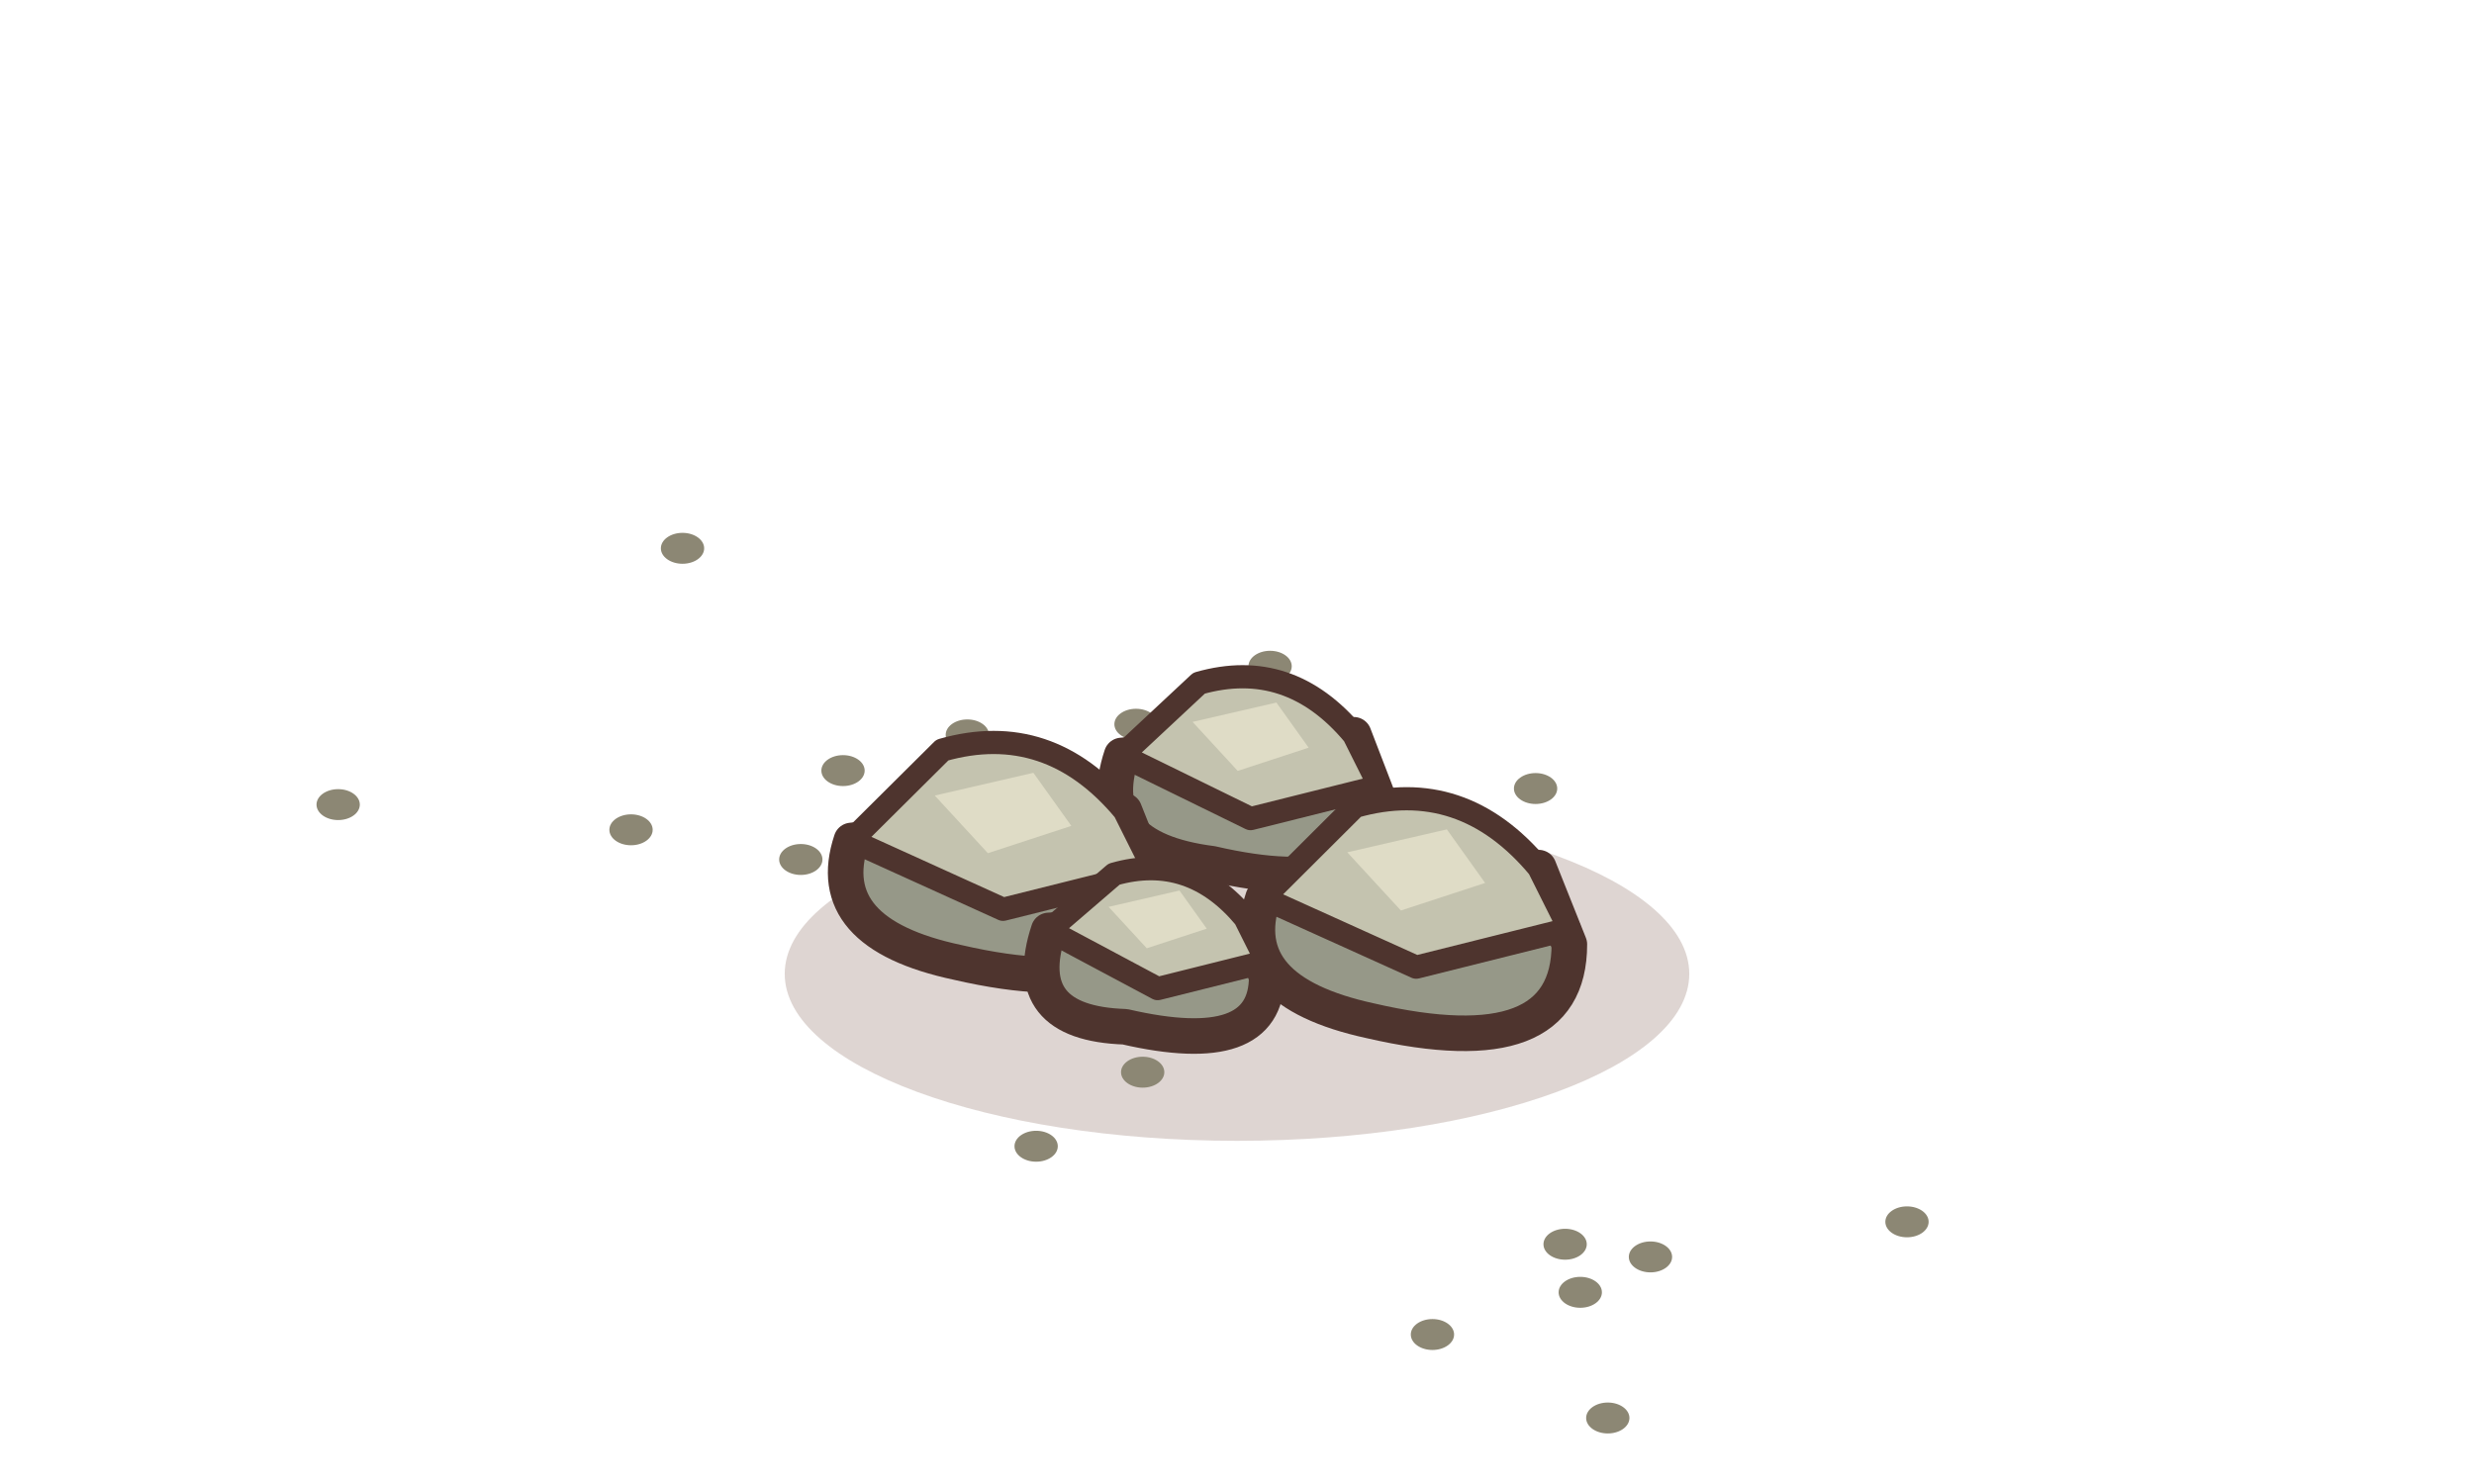
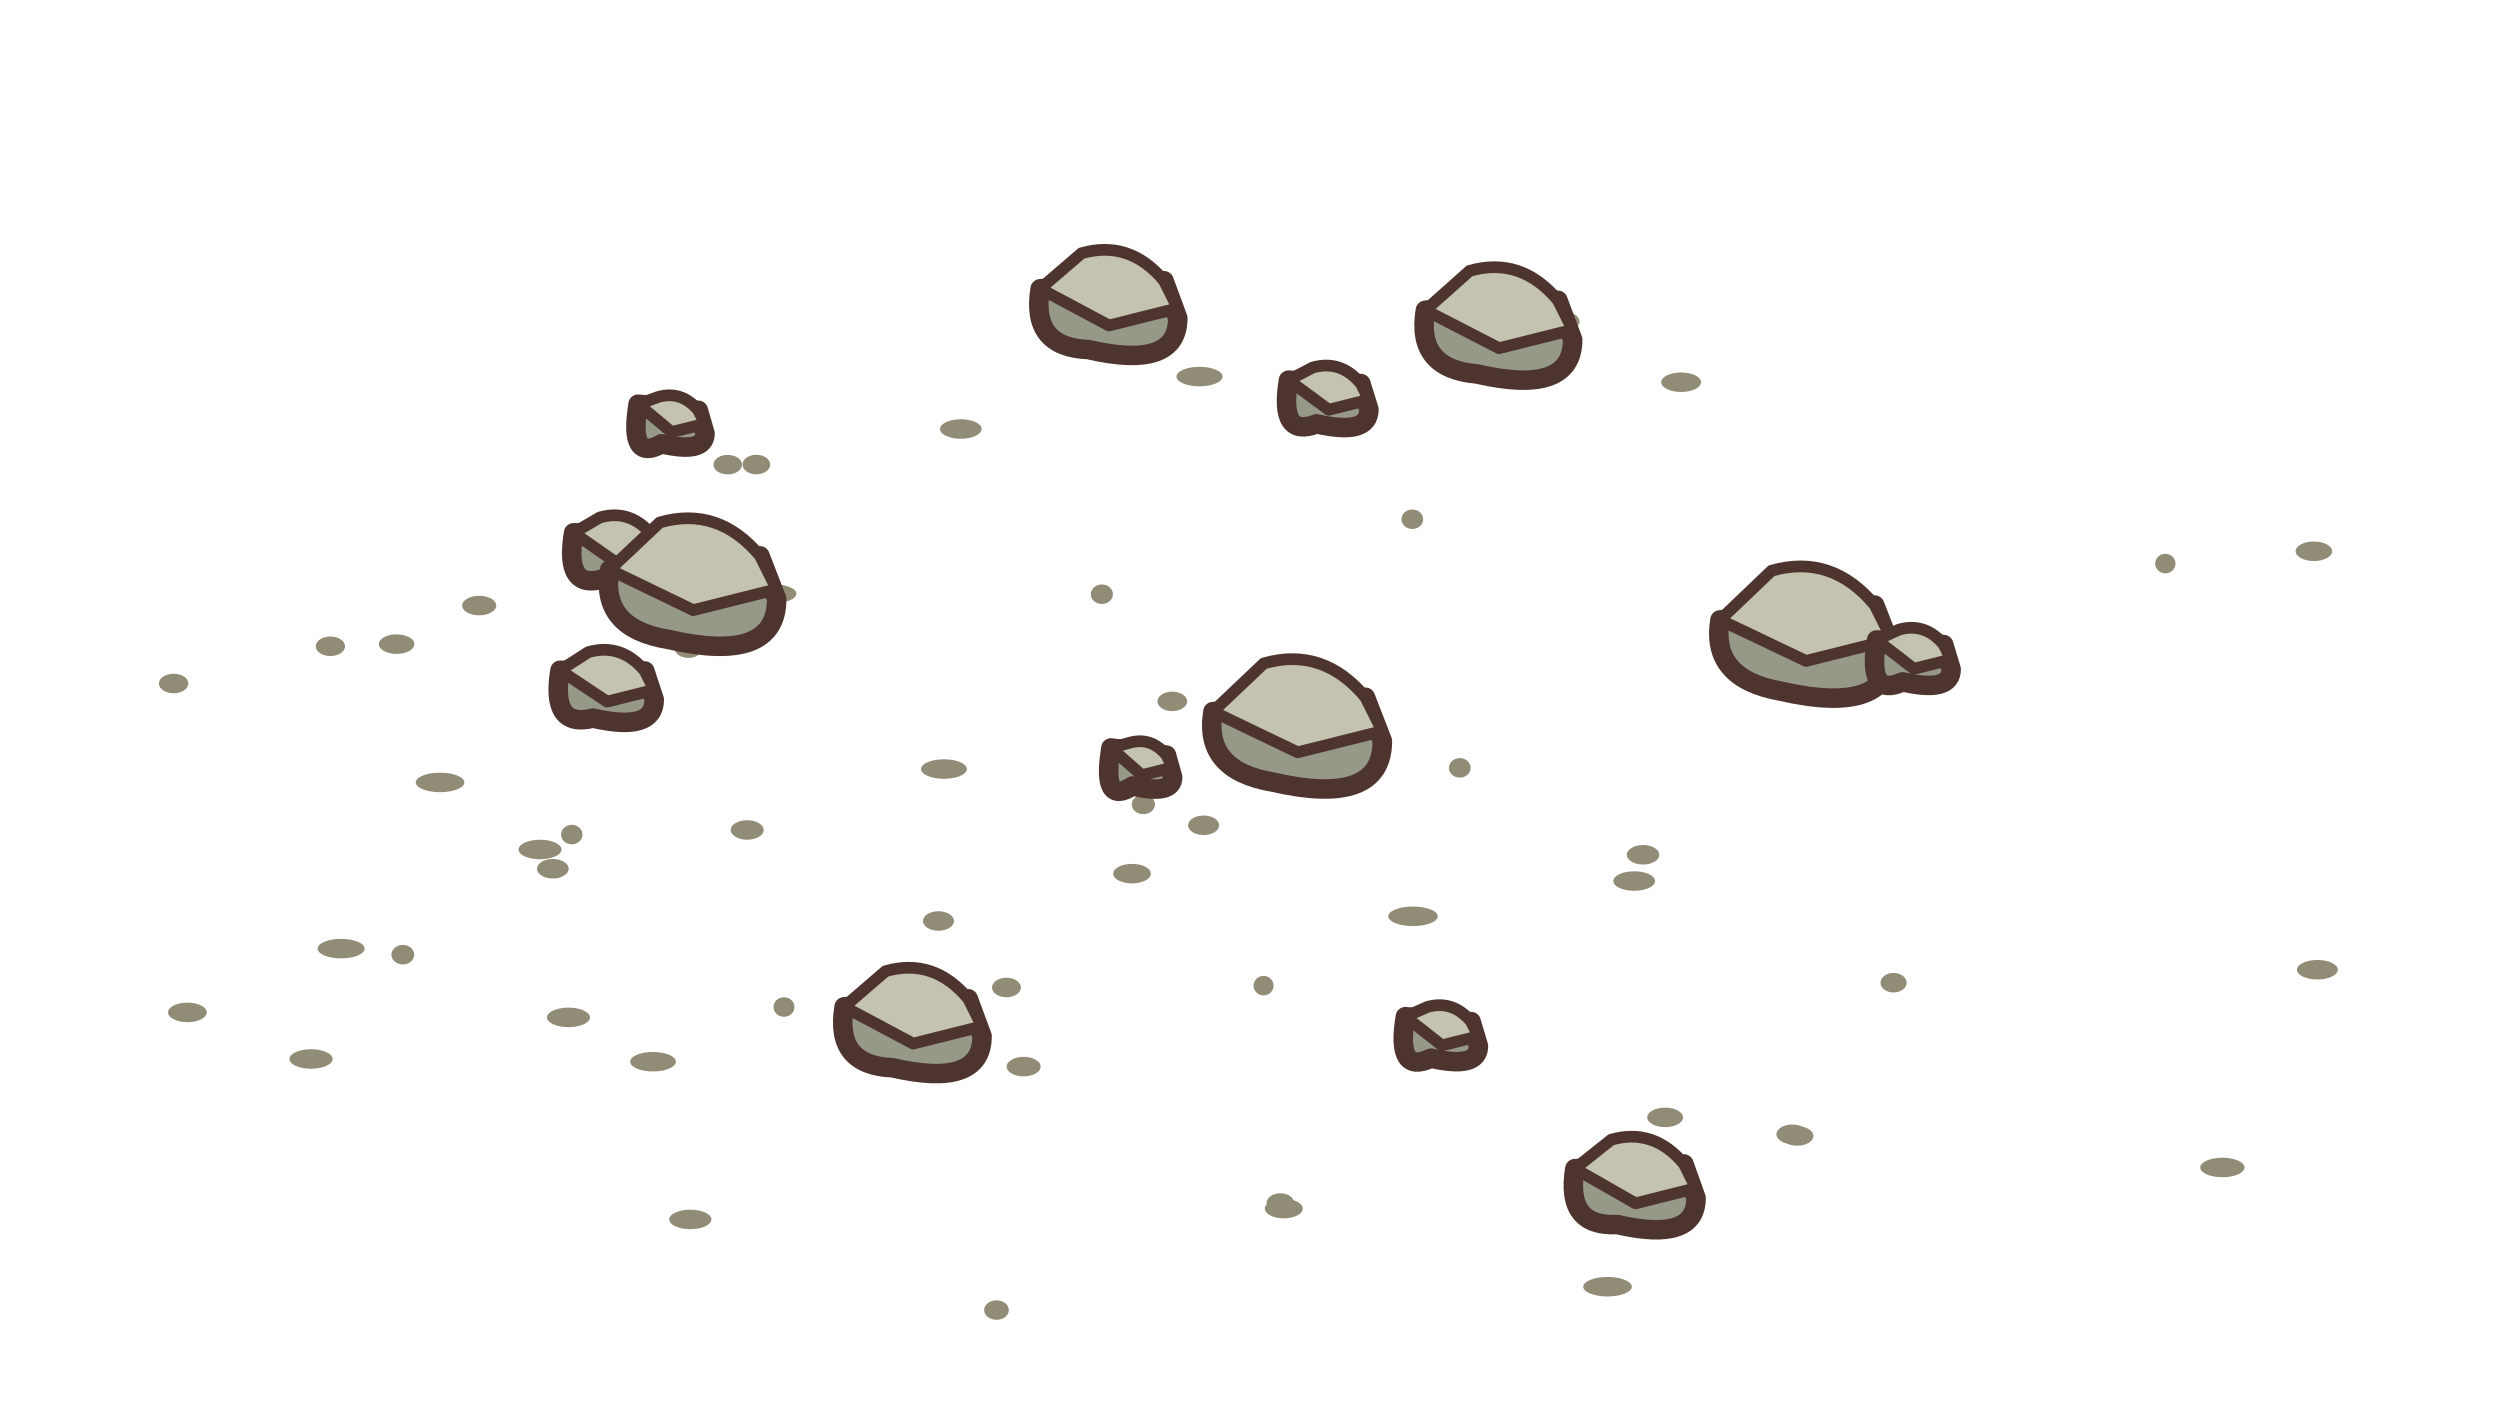
- <svg xmlns="http://www.w3.org/2000/svg" width="160" height="96" viewBox="0 0 160 96">
-   <ellipse cx="80" cy="63" rx="29.25" ry="10.8" fill="#A1887F" stroke="#4E342E" stroke-width="0" opacity="0.35" />
-   <ellipse cx="21.87" cy="52.05" rx="1.4" ry="1" fill="#8C8774" stroke="#4E342E" stroke-width="0" />
-   <ellipse cx="94.06" cy="53.36" rx="1.4" ry="1" fill="#8C8774" stroke="#4E342E" stroke-width="0" />
-   <ellipse cx="99.31" cy="51.01" rx="1.4" ry="1" fill="#8C8774" stroke="#4E342E" stroke-width="0" />
-   <ellipse cx="67.01" cy="74.15" rx="1.4" ry="1" fill="#8C8774" stroke="#4E342E" stroke-width="0" />
-   <ellipse cx="106.74" cy="81.31" rx="1.4" ry="1" fill="#8C8774" stroke="#4E342E" stroke-width="0" />
-   <ellipse cx="62.56" cy="47.54" rx="1.4" ry="1" fill="#8C8774" stroke="#4E342E" stroke-width="0" />
-   <ellipse cx="40.81" cy="53.68" rx="1.4" ry="1" fill="#8C8774" stroke="#4E342E" stroke-width="0" />
-   <ellipse cx="73.9" cy="69.36" rx="1.4" ry="1" fill="#8C8774" stroke="#4E342E" stroke-width="0" />
-   <ellipse cx="73.47" cy="46.85" rx="1.4" ry="1" fill="#8C8774" stroke="#4E342E" stroke-width="0" />
-   <ellipse cx="92.64" cy="86.33" rx="1.4" ry="1" fill="#8C8774" stroke="#4E342E" stroke-width="0" />
-   <ellipse cx="102.2" cy="83.6" rx="1.4" ry="1" fill="#8C8774" stroke="#4E342E" stroke-width="0" />
-   <ellipse cx="101.22" cy="80.49" rx="1.4" ry="1" fill="#8C8774" stroke="#4E342E" stroke-width="0" />
-   <ellipse cx="54.52" cy="49.85" rx="1.4" ry="1" fill="#8C8774" stroke="#4E342E" stroke-width="0" />
-   <ellipse cx="82.14" cy="43.1" rx="1.4" ry="1" fill="#8C8774" stroke="#4E342E" stroke-width="0" />
-   <ellipse cx="44.14" cy="35.47" rx="1.4" ry="1" fill="#8C8774" stroke="#4E342E" stroke-width="0" />
-   <ellipse cx="51.79" cy="55.6" rx="1.4" ry="1" fill="#8C8774" stroke="#4E342E" stroke-width="0" />
-   <ellipse cx="123.33" cy="79.04" rx="1.4" ry="1" fill="#8C8774" stroke="#4E342E" stroke-width="0" />
-   <ellipse cx="103.98" cy="91.73" rx="1.4" ry="1" fill="#8C8774" stroke="#4E342E" stroke-width="0" />
-   <g transform="translate(80.88 50.87)">
-     <path d="M-8.342 -2 Q-10.342 4 -2.503 5.005 Q8.342 7.508 8.342 1 L6.674 -3.337 Z" fill="#969888" stroke="#4E342E" stroke-width="2.3" stroke-linejoin="round" stroke-linecap="round" />
-     <path d="M-8.342 -2 L-3.337 -6.674 Q2.503 -8.342 6.674 -3.337 L8.342 0 L0 2.086 Z" fill="#C4C3AF" stroke="#4E342E" stroke-width="1.5" stroke-linejoin="round" stroke-linecap="round" />
-     <path d="M-3.754 -4.171 L1.668 -5.422 L3.754 -2.503 L-0.834 -1.001 Z" fill="#DFDCC6" stroke="#4E342E" stroke-width="0" stroke-linejoin="round" stroke-linecap="round" />
+ <svg xmlns="http://www.w3.org/2000/svg" width="256" height="144" viewBox="0 0 256 144">
+   <ellipse cx="170.51" cy="114.42" rx="1.833" ry="1" fill="#918C76" stroke="#4E342E" stroke-width="0" />
+   <ellipse cx="130.76" cy="73.32" rx="2.595" ry="1" fill="#918C76" stroke="#4E342E" stroke-width="0" />
+   <ellipse cx="77.45" cy="47.57" rx="1.418" ry="1" fill="#918C76" stroke="#4E342E" stroke-width="0" />
+   <ellipse cx="70.5" cy="66.37" rx="1.429" ry="1" fill="#918C76" stroke="#4E342E" stroke-width="0" />
+   <ellipse cx="33.83" cy="66.18" rx="1.498" ry="1" fill="#918C76" stroke="#4E342E" stroke-width="0" />
+   <ellipse cx="144.62" cy="53.17" rx="1.113" ry="1" fill="#918C76" stroke="#4E342E" stroke-width="0" />
+   <ellipse cx="56.61" cy="88.96" rx="1.622" ry="1" fill="#918C76" stroke="#4E342E" stroke-width="0" />
+   <ellipse cx="184.03" cy="116.32" rx="1.663" ry="1" fill="#918C76" stroke="#4E342E" stroke-width="0" />
+   <ellipse cx="31.85" cy="108.44" rx="2.209" ry="1" fill="#918C76" stroke="#4E342E" stroke-width="0" />
+   <ellipse cx="103.06" cy="101.12" rx="1.478" ry="1" fill="#918C76" stroke="#4E342E" stroke-width="0" />
+   <ellipse cx="227.57" cy="119.55" rx="2.267" ry="1" fill="#918C76" stroke="#4E342E" stroke-width="0" />
+   <ellipse cx="236.94" cy="56.45" rx="1.872" ry="1" fill="#918C76" stroke="#4E342E" stroke-width="0" />
+   <ellipse cx="183.53" cy="116.15" rx="1.624" ry="1" fill="#918C76" stroke="#4E342E" stroke-width="0" />
+   <ellipse cx="41.25" cy="97.76" rx="1.167" ry="1" fill="#918C76" stroke="#4E342E" stroke-width="0" />
+   <ellipse cx="117.08" cy="82.37" rx="1.192" ry="1" fill="#918C76" stroke="#4E342E" stroke-width="0" />
+   <ellipse cx="123.25" cy="84.51" rx="1.591" ry="1" fill="#918C76" stroke="#4E342E" stroke-width="0" />
+   <ellipse cx="221.73" cy="57.71" rx="1.041" ry="1" fill="#918C76" stroke="#4E342E" stroke-width="0" />
+   <ellipse cx="98.39" cy="43.93" rx="2.128" ry="1" fill="#918C76" stroke="#4E342E" stroke-width="0" />
+   <ellipse cx="71.11" cy="45.48" rx="1.454" ry="1" fill="#918C76" stroke="#4E342E" stroke-width="0" />
+   <ellipse cx="104.82" cy="109.22" rx="1.738" ry="1" fill="#918C76" stroke="#4E342E" stroke-width="0" />
+   <ellipse cx="80.28" cy="103.12" rx="1.073" ry="1" fill="#918C76" stroke="#4E342E" stroke-width="0" />
+   <ellipse cx="58.21" cy="104.18" rx="2.203" ry="1" fill="#918C76" stroke="#4E342E" stroke-width="0" />
+   <ellipse cx="129.39" cy="100.93" rx="1.026" ry="1" fill="#918C76" stroke="#4E342E" stroke-width="0" />
+   <ellipse cx="112.83" cy="60.85" rx="1.136" ry="1" fill="#918C76" stroke="#4E342E" stroke-width="0" />
+   <ellipse cx="49.07" cy="62.01" rx="1.747" ry="1" fill="#918C76" stroke="#4E342E" stroke-width="0" />
+   <ellipse cx="34.93" cy="97.14" rx="2.406" ry="1" fill="#918C76" stroke="#4E342E" stroke-width="0" />
+   <ellipse cx="172.15" cy="39.14" rx="2.038" ry="1" fill="#918C76" stroke="#4E342E" stroke-width="0" />
+   <ellipse cx="160.13" cy="32.92" rx="1.616" ry="1" fill="#918C76" stroke="#4E342E" stroke-width="0" />
+   <ellipse cx="164.61" cy="131.76" rx="2.486" ry="1" fill="#918C76" stroke="#4E342E" stroke-width="0" />
+   <ellipse cx="144.69" cy="93.83" rx="2.534" ry="1" fill="#918C76" stroke="#4E342E" stroke-width="0" />
+   <ellipse cx="58.55" cy="85.46" rx="1.098" ry="1" fill="#918C76" stroke="#4E342E" stroke-width="0" />
+   <ellipse cx="193.9" cy="100.63" rx="1.337" ry="1" fill="#918C76" stroke="#4E342E" stroke-width="0" />
+   <ellipse cx="55.3" cy="86.99" rx="2.203" ry="1" fill="#918C76" stroke="#4E342E" stroke-width="0" />
+   <ellipse cx="40.61" cy="65.96" rx="1.82" ry="1" fill="#918C76" stroke="#4E342E" stroke-width="0" />
+   <ellipse cx="70.69" cy="124.87" rx="2.16" ry="1" fill="#918C76" stroke="#4E342E" stroke-width="0" />
+   <ellipse cx="237.3" cy="99.3" rx="2.09" ry="1" fill="#918C76" stroke="#4E342E" stroke-width="0" />
+   <ellipse cx="76.51" cy="84.99" rx="1.687" ry="1" fill="#918C76" stroke="#4E342E" stroke-width="0" />
+   <ellipse cx="122.83" cy="38.56" rx="2.359" ry="1" fill="#918C76" stroke="#4E342E" stroke-width="0" />
+   <ellipse cx="45.06" cy="80.12" rx="2.488" ry="1" fill="#918C76" stroke="#4E342E" stroke-width="0" />
+   <ellipse cx="131.11" cy="123.19" rx="1.417" ry="1" fill="#918C76" stroke="#4E342E" stroke-width="0" />
+   <ellipse cx="120.04" cy="71.82" rx="1.519" ry="1" fill="#918C76" stroke="#4E342E" stroke-width="0" />
+   <ellipse cx="96.66" cy="78.75" rx="2.347" ry="1" fill="#918C76" stroke="#4E342E" stroke-width="0" />
+   <ellipse cx="168.25" cy="87.53" rx="1.661" ry="1" fill="#918C76" stroke="#4E342E" stroke-width="0" />
+   <ellipse cx="17.78" cy="69.99" rx="1.507" ry="1" fill="#918C76" stroke="#4E342E" stroke-width="0" />
+   <ellipse cx="96.1" cy="94.31" rx="1.587" ry="1" fill="#918C76" stroke="#4E342E" stroke-width="0" />
+   <ellipse cx="78.99" cy="60.8" rx="2.564" ry="1" fill="#918C76" stroke="#4E342E" stroke-width="0" />
+   <ellipse cx="102.04" cy="134.15" rx="1.265" ry="1" fill="#918C76" stroke="#4E342E" stroke-width="0" />
+   <ellipse cx="167.34" cy="90.22" rx="2.136" ry="1" fill="#918C76" stroke="#4E342E" stroke-width="0" />
+   <ellipse cx="131.46" cy="123.76" rx="1.94" ry="1" fill="#918C76" stroke="#4E342E" stroke-width="0" />
+   <ellipse cx="19.19" cy="103.67" rx="1.981" ry="1" fill="#918C76" stroke="#4E342E" stroke-width="0" />
+   <ellipse cx="66.87" cy="108.72" rx="2.337" ry="1" fill="#918C76" stroke="#4E342E" stroke-width="0" />
+   <ellipse cx="74.52" cy="47.58" rx="1.463" ry="1" fill="#918C76" stroke="#4E342E" stroke-width="0" />
+   <ellipse cx="149.48" cy="78.63" rx="1.116" ry="1" fill="#918C76" stroke="#4E342E" stroke-width="0" />
+   <ellipse cx="115.92" cy="89.46" rx="1.926" ry="1" fill="#918C76" stroke="#4E342E" stroke-width="0" />
+   <g transform="translate(113.56 31.57)">
+     <path d="M-7.044 -2 Q-8.044 4 -2.113 4.227 Q7.044 6.34 7.044 1 L5.635 -2.818 Z" fill="#969888" stroke="#4E342E" stroke-width="2" stroke-linejoin="round" stroke-linecap="round" />
+     <path d="M-7.044 -2 L-2.818 -5.635 Q2.113 -7.044 5.635 -2.818 L7.044 0 L0 1.761 Z" fill="#C4C3AF" stroke="#4E342E" stroke-width="1.2" stroke-linejoin="round" stroke-linecap="round" />
  </g>
-   <g transform="translate(64.87 56.37)">
-     <path d="M-9.812 -2 Q-11.812 4 -2.944 5.887 Q9.812 8.831 9.812 1 L7.85 -3.925 Z" fill="#969888" stroke="#4E342E" stroke-width="2.3" stroke-linejoin="round" stroke-linecap="round" />
-     <path d="M-9.812 -2 L-3.925 -7.85 Q2.944 -9.812 7.85 -3.925 L9.812 0 L0 2.453 Z" fill="#C4C3AF" stroke="#4E342E" stroke-width="1.5" stroke-linejoin="round" stroke-linecap="round" />
-     <path d="M-4.416 -4.906 L1.962 -6.378 L4.416 -2.944 L-0.981 -1.177 Z" fill="#DFDCC6" stroke="#4E342E" stroke-width="0" stroke-linejoin="round" stroke-linecap="round" />
+   <g transform="translate(153.50 33.77)">
+     <path d="M-7.54 -2 Q-8.54 4 -2.262 4.524 Q7.54 6.786 7.54 1 L6.032 -3.016 Z" fill="#969888" stroke="#4E342E" stroke-width="2" stroke-linejoin="round" stroke-linecap="round" />
+     <path d="M-7.54 -2 L-3.016 -6.032 Q2.262 -7.54 6.032 -3.016 L7.54 0 L0 1.885 Z" fill="#C4C3AF" stroke="#4E342E" stroke-width="1.2" stroke-linejoin="round" stroke-linecap="round" />
  </g>
-   <g transform="translate(91.59 60.09)">
-     <path d="M-9.905 -2 Q-11.905 4 -2.972 5.943 Q9.905 8.915 9.905 1 L7.924 -3.962 Z" fill="#969888" stroke="#4E342E" stroke-width="2.3" stroke-linejoin="round" stroke-linecap="round" />
-     <path d="M-9.905 -2 L-3.962 -7.924 Q2.972 -9.905 7.924 -3.962 L9.905 0 L0 2.476 Z" fill="#C4C3AF" stroke="#4E342E" stroke-width="1.5" stroke-linejoin="round" stroke-linecap="round" />
-     <path d="M-4.457 -4.953 L1.981 -6.438 L4.457 -2.972 L-0.991 -1.189 Z" fill="#DFDCC6" stroke="#4E342E" stroke-width="0" stroke-linejoin="round" stroke-linecap="round" />
+   <g transform="translate(136.06 40.93)">
+     <path d="M-4.117 -2 Q-5.117 4 -1.235 2.47 Q4.117 3.705 4.117 1 L3.293 -1.647 Z" fill="#969888" stroke="#4E342E" stroke-width="2" stroke-linejoin="round" stroke-linecap="round" />
+     <path d="M-4.117 -2 L-1.647 -3.293 Q1.235 -4.117 3.293 -1.647 L4.117 0 L0 1.029 Z" fill="#C4C3AF" stroke="#4E342E" stroke-width="1.2" stroke-linejoin="round" stroke-linecap="round" />
  </g>
-   <g transform="translate(74.87 62.19)">
-     <path d="M-7.051 -2 Q-9.051 4 -2.115 4.231 Q7.051 6.346 7.051 1 L5.641 -2.82 Z" fill="#969888" stroke="#4E342E" stroke-width="2.3" stroke-linejoin="round" stroke-linecap="round" />
-     <path d="M-7.051 -2 L-2.82 -5.641 Q2.115 -7.051 5.641 -2.82 L7.051 0 L0 1.763 Z" fill="#C4C3AF" stroke="#4E342E" stroke-width="1.5" stroke-linejoin="round" stroke-linecap="round" />
-     <path d="M-3.173 -3.525 L1.41 -4.583 L3.173 -2.115 L-0.705 -0.846 Z" fill="#DFDCC6" stroke="#4E342E" stroke-width="0" stroke-linejoin="round" stroke-linecap="round" />
+   <g transform="translate(68.77 43.39)">
+     <path d="M-3.423 -2 Q-4.423 4 -1.027 2.054 Q3.423 3.081 3.423 1 L2.739 -1.369 Z" fill="#969888" stroke="#4E342E" stroke-width="2" stroke-linejoin="round" stroke-linecap="round" />
+     <path d="M-3.423 -2 L-1.369 -2.739 Q1.027 -3.423 2.739 -1.369 L3.423 0 L0 0.856 Z" fill="#C4C3AF" stroke="#4E342E" stroke-width="1.2" stroke-linejoin="round" stroke-linecap="round" />
+   </g>
+   <g transform="translate(63.20 56.56)">
+     <path d="M-4.462 -2 Q-5.462 4 -1.339 2.677 Q4.462 4.016 4.462 1 L3.57 -1.785 Z" fill="#969888" stroke="#4E342E" stroke-width="2" stroke-linejoin="round" stroke-linecap="round" />
+     <path d="M-4.462 -2 L-1.785 -3.57 Q1.339 -4.462 3.57 -1.785 L4.462 0 L0 1.116 Z" fill="#C4C3AF" stroke="#4E342E" stroke-width="1.2" stroke-linejoin="round" stroke-linecap="round" />
+   </g>
+   <g transform="translate(70.98 60.34)">
+     <path d="M-8.552 -2 Q-9.552 4 -2.566 5.131 Q8.552 7.697 8.552 1 L6.842 -3.421 Z" fill="#969888" stroke="#4E342E" stroke-width="2" stroke-linejoin="round" stroke-linecap="round" />
+     <path d="M-8.552 -2 L-3.421 -6.842 Q2.566 -8.552 6.842 -3.421 L8.552 0 L0 2.138 Z" fill="#C4C3AF" stroke="#4E342E" stroke-width="1.2" stroke-linejoin="round" stroke-linecap="round" />
+   </g>
+   <g transform="translate(184.93 65.48)">
+     <path d="M-8.801 -2 Q-9.801 4 -2.64 5.281 Q8.801 7.921 8.801 1 L7.041 -3.52 Z" fill="#969888" stroke="#4E342E" stroke-width="2" stroke-linejoin="round" stroke-linecap="round" />
+     <path d="M-8.801 -2 L-3.52 -7.041 Q2.64 -8.801 7.041 -3.52 L8.801 0 L0 2.2 Z" fill="#C4C3AF" stroke="#4E342E" stroke-width="1.2" stroke-linejoin="round" stroke-linecap="round" />
+   </g>
+   <g transform="translate(195.98 67.53)">
+     <path d="M-3.818 -2 Q-4.818 4 -1.145 2.291 Q3.818 3.436 3.818 1 L3.054 -1.527 Z" fill="#969888" stroke="#4E342E" stroke-width="2" stroke-linejoin="round" stroke-linecap="round" />
+     <path d="M-3.818 -2 L-1.527 -3.054 Q1.145 -3.818 3.054 -1.527 L3.818 0 L0 0.954 Z" fill="#C4C3AF" stroke="#4E342E" stroke-width="1.2" stroke-linejoin="round" stroke-linecap="round" />
+   </g>
+   <g transform="translate(62.17 70.64)">
+     <path d="M-4.824 -2 Q-5.824 4 -1.447 2.895 Q4.824 4.342 4.824 1 L3.859 -1.93 Z" fill="#969888" stroke="#4E342E" stroke-width="2" stroke-linejoin="round" stroke-linecap="round" />
+     <path d="M-4.824 -2 L-1.93 -3.859 Q1.447 -4.824 3.859 -1.93 L4.824 0 L0 1.206 Z" fill="#C4C3AF" stroke="#4E342E" stroke-width="1.2" stroke-linejoin="round" stroke-linecap="round" />
+   </g>
+   <g transform="translate(132.88 74.87)">
+     <path d="M-8.673 -2 Q-9.673 4 -2.602 5.204 Q8.673 7.806 8.673 1 L6.938 -3.469 Z" fill="#969888" stroke="#4E342E" stroke-width="2" stroke-linejoin="round" stroke-linecap="round" />
+     <path d="M-8.673 -2 L-3.469 -6.938 Q2.602 -8.673 6.938 -3.469 L8.673 0 L0 2.168 Z" fill="#C4C3AF" stroke="#4E342E" stroke-width="1.2" stroke-linejoin="round" stroke-linecap="round" />
+   </g>
+   <g transform="translate(116.92 78.59)">
+     <path d="M-3.159 -2 Q-4.159 4 -0.948 1.895 Q3.159 2.843 3.159 1 L2.527 -1.263 Z" fill="#969888" stroke="#4E342E" stroke-width="2" stroke-linejoin="round" stroke-linecap="round" />
+     <path d="M-3.159 -2 L-1.263 -2.527 Q0.948 -3.159 2.527 -1.263 L3.159 0 L0 0.79 Z" fill="#C4C3AF" stroke="#4E342E" stroke-width="1.2" stroke-linejoin="round" stroke-linecap="round" />
+   </g>
+   <g transform="translate(93.50 105.10)">
+     <path d="M-7.061 -2 Q-8.061 4 -2.118 4.237 Q7.061 6.355 7.061 1 L5.649 -2.824 Z" fill="#969888" stroke="#4E342E" stroke-width="2" stroke-linejoin="round" stroke-linecap="round" />
+     <path d="M-7.061 -2 L-2.824 -5.649 Q2.118 -7.061 5.649 -2.824 L7.061 0 L0 1.765 Z" fill="#C4C3AF" stroke="#4E342E" stroke-width="1.2" stroke-linejoin="round" stroke-linecap="round" />
+   </g>
+   <g transform="translate(147.65 106.11)">
+     <path d="M-3.741 -2 Q-4.741 4 -1.122 2.245 Q3.741 3.367 3.741 1 L2.993 -1.496 Z" fill="#969888" stroke="#4E342E" stroke-width="2" stroke-linejoin="round" stroke-linecap="round" />
+     <path d="M-3.741 -2 L-1.496 -2.993 Q1.122 -3.741 2.993 -1.496 L3.741 0 L0 0.935 Z" fill="#C4C3AF" stroke="#4E342E" stroke-width="1.2" stroke-linejoin="round" stroke-linecap="round" />
+   </g>
+   <g transform="translate(167.47 121.67)">
+     <path d="M-6.205 -2 Q-7.205 4 -1.861 3.723 Q6.205 5.584 6.205 1 L4.964 -2.482 Z" fill="#969888" stroke="#4E342E" stroke-width="2" stroke-linejoin="round" stroke-linecap="round" />
+     <path d="M-6.205 -2 L-2.482 -4.964 Q1.861 -6.205 4.964 -2.482 L6.205 0 L0 1.551 Z" fill="#C4C3AF" stroke="#4E342E" stroke-width="1.2" stroke-linejoin="round" stroke-linecap="round" />
  </g>
</svg>
